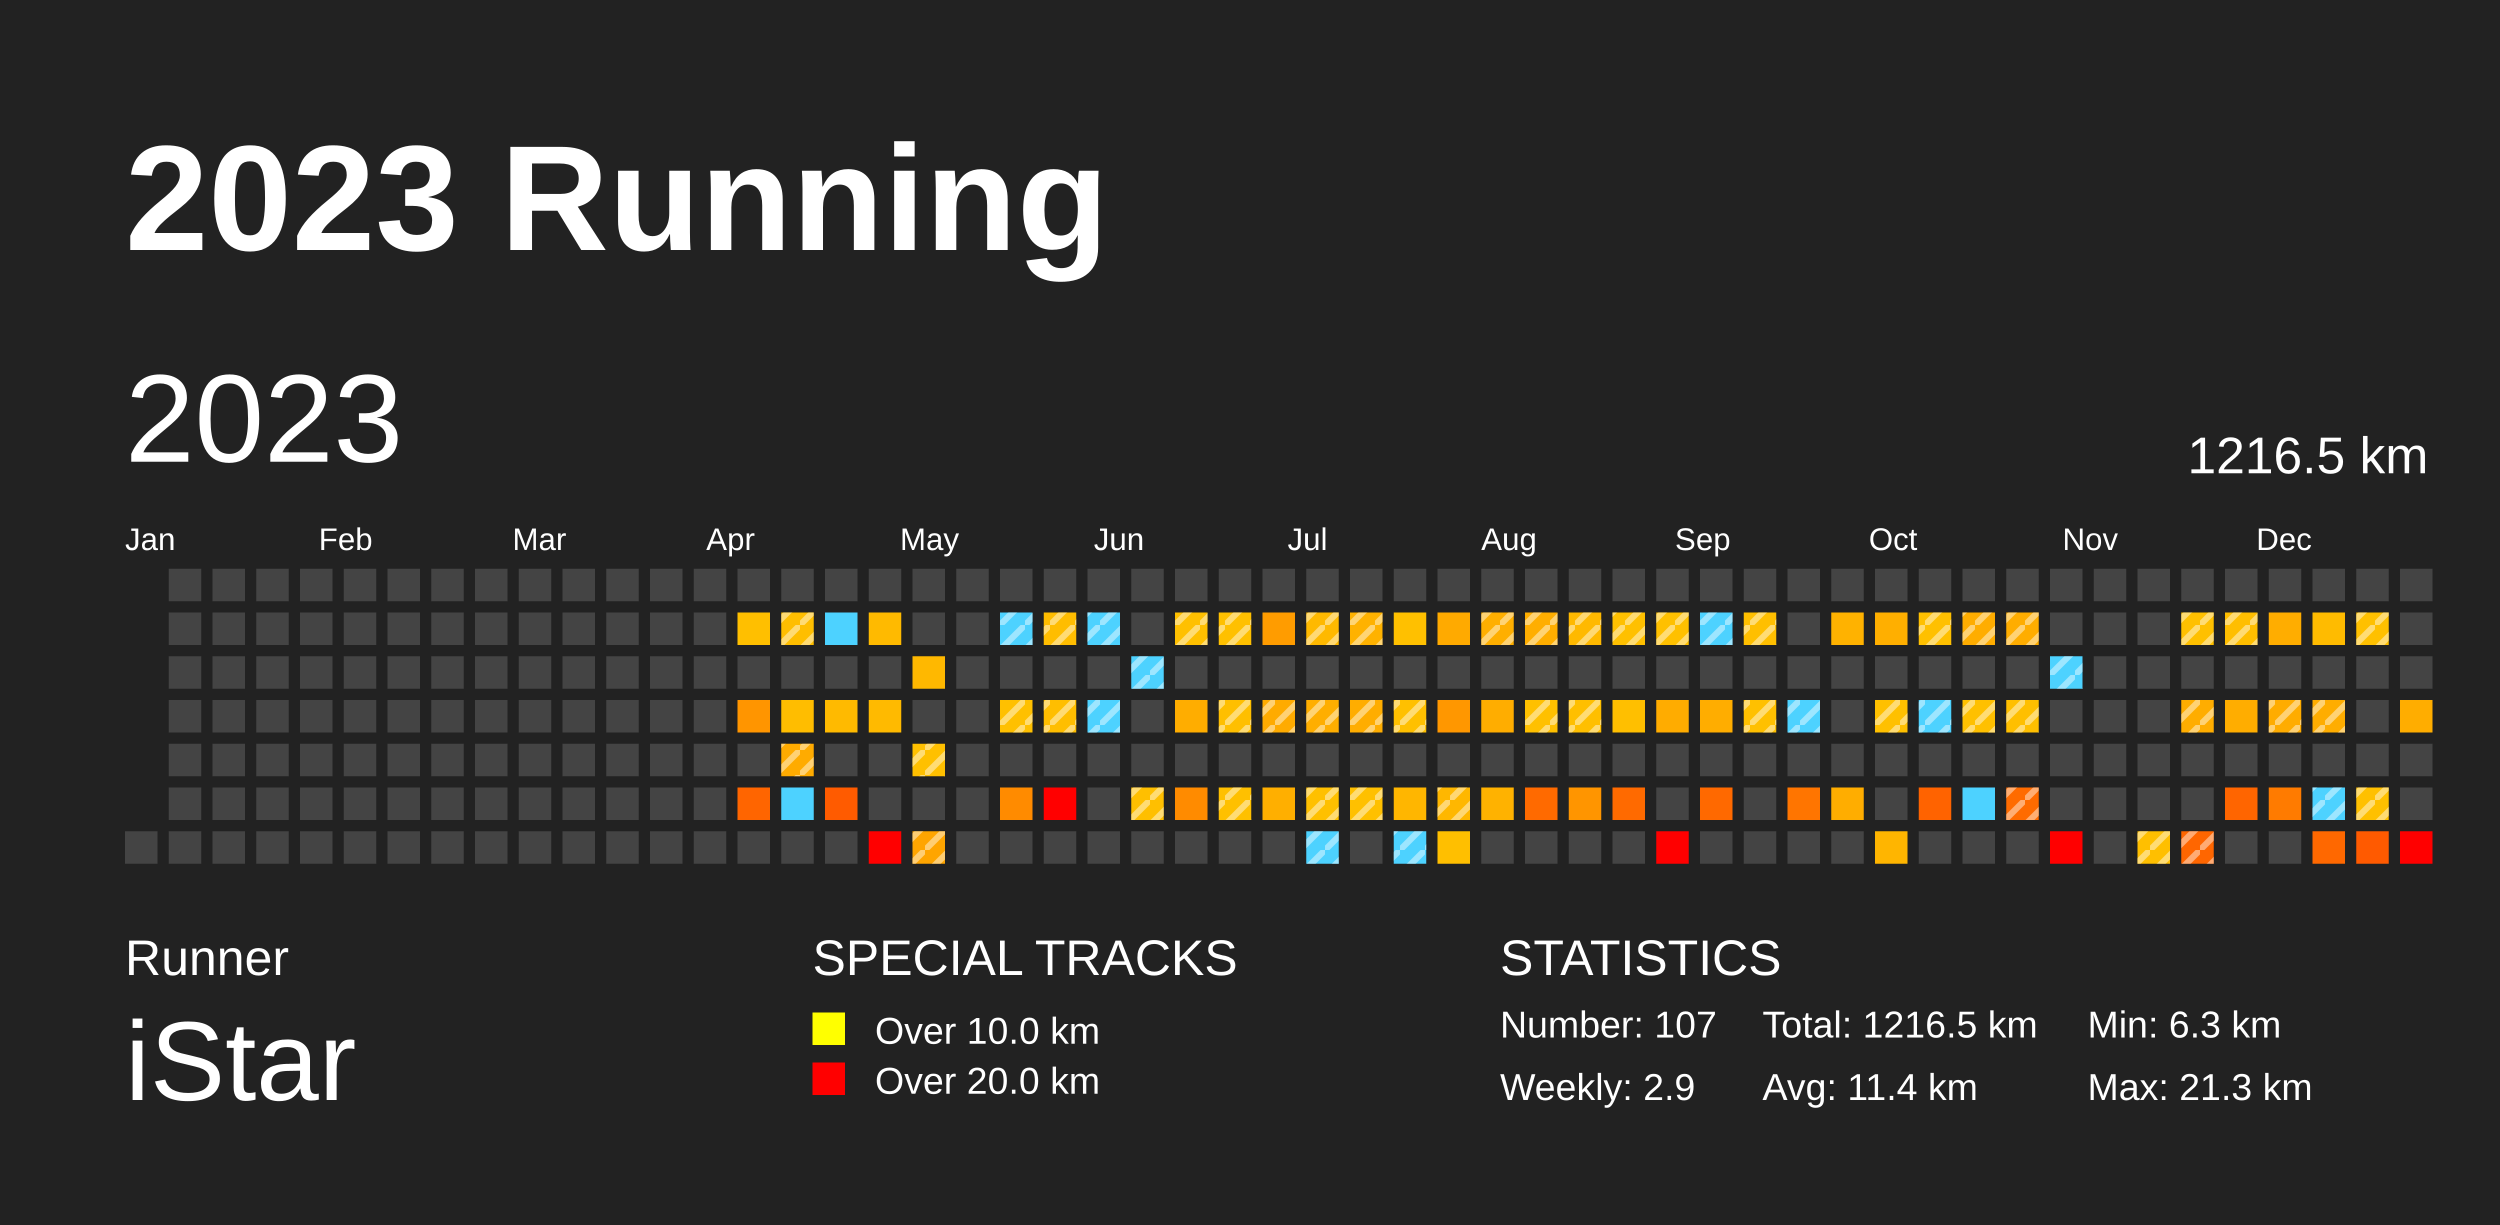
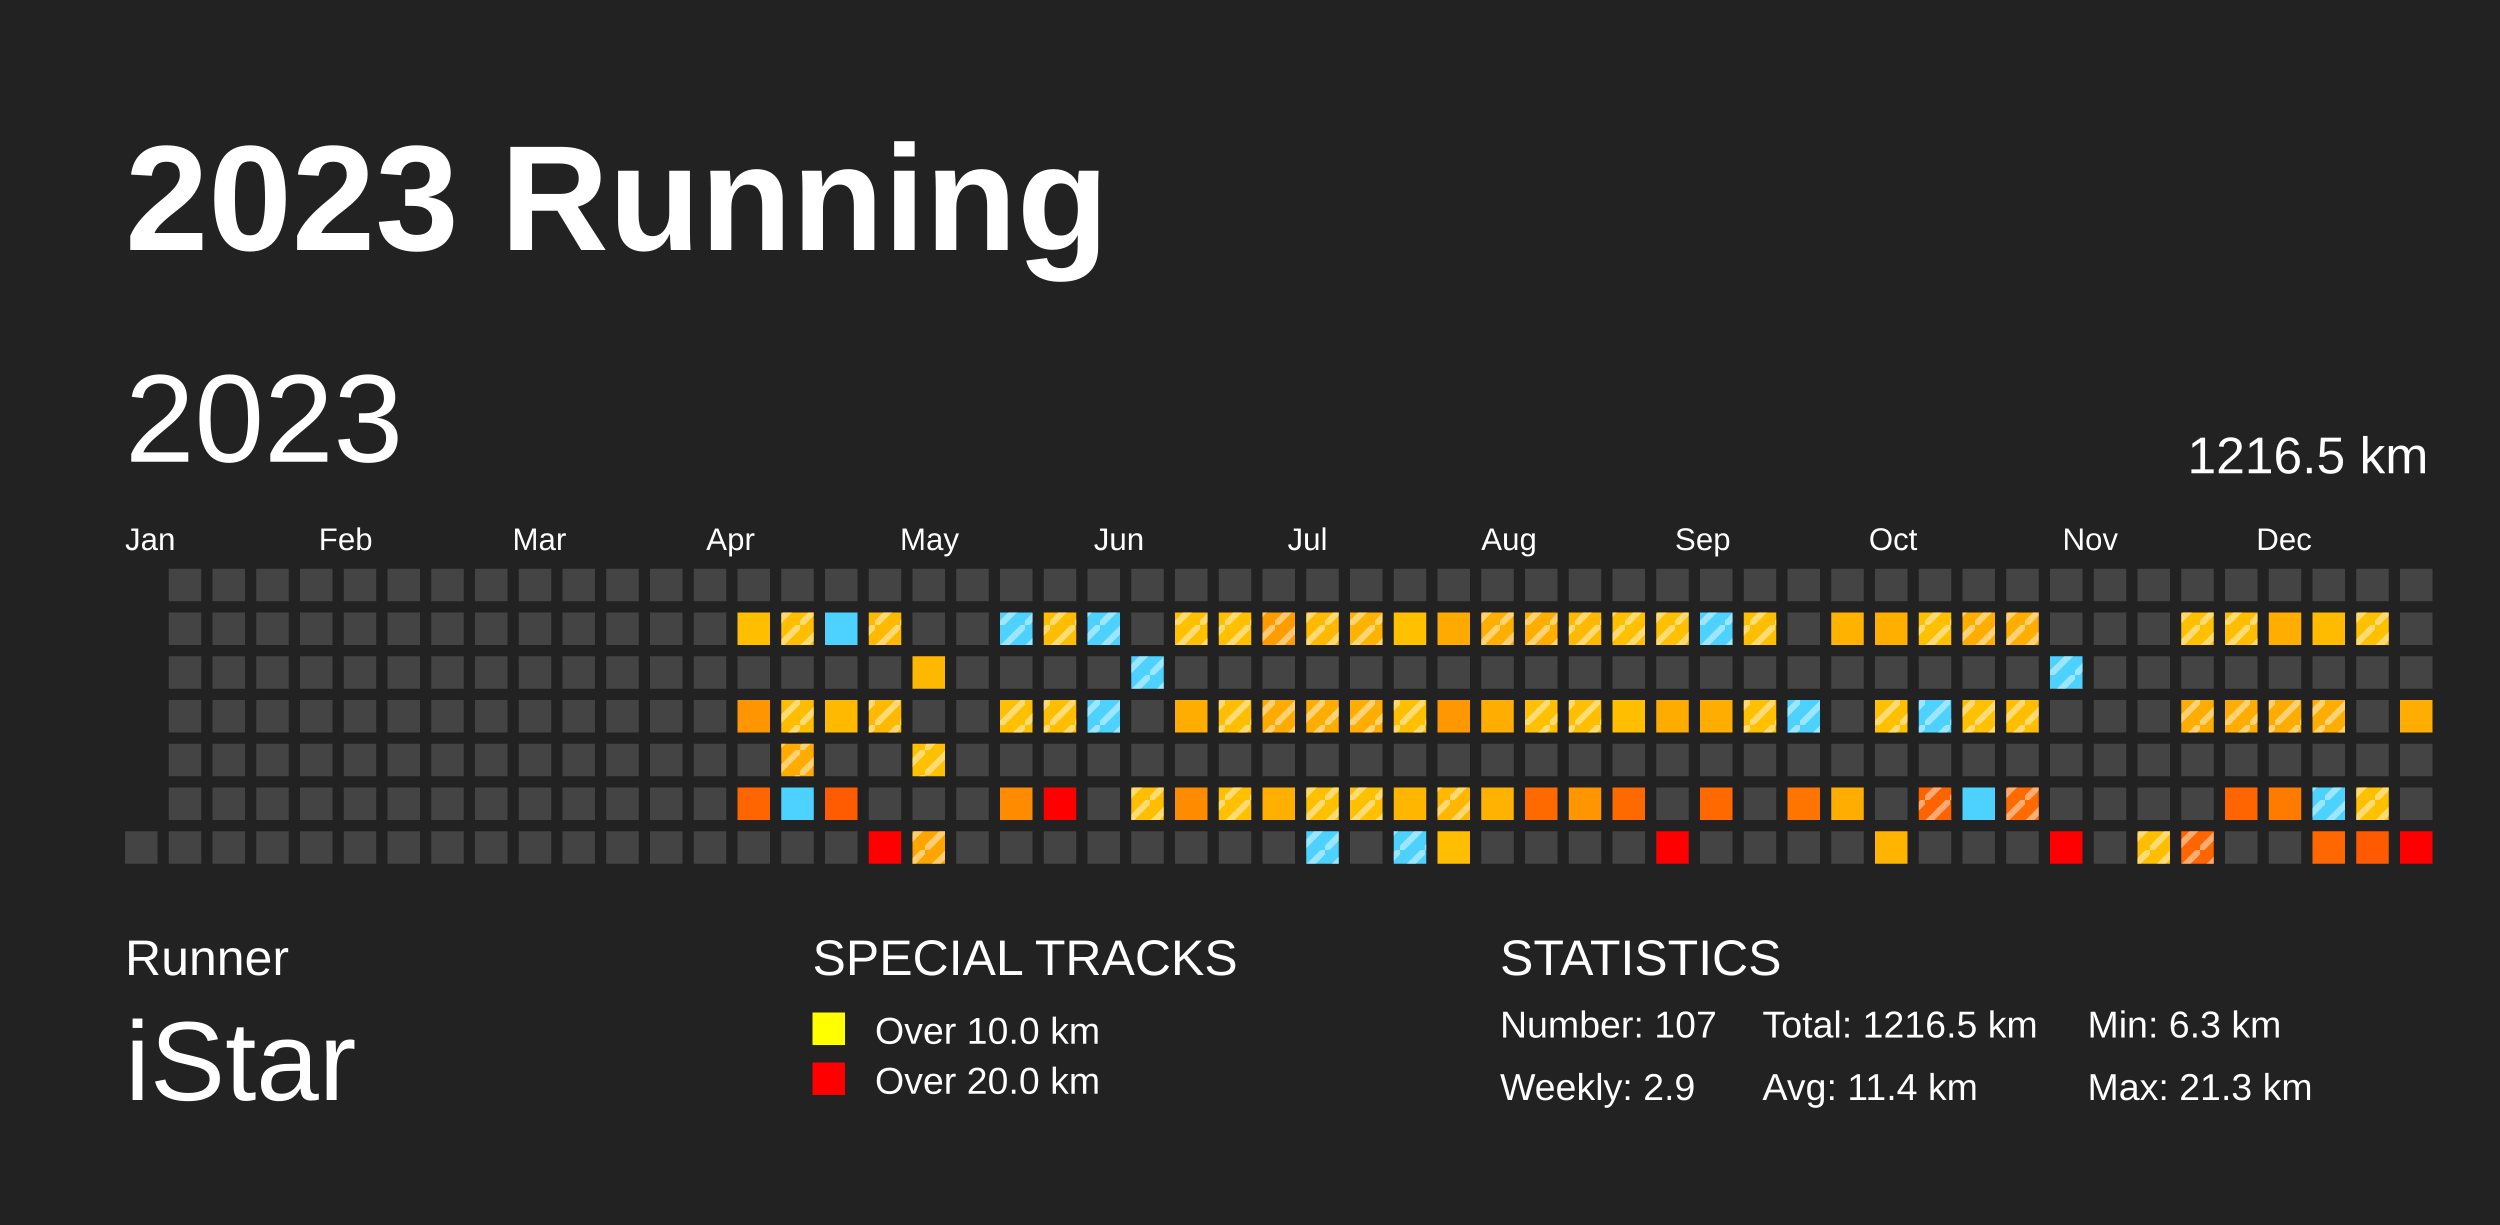
<svg xmlns="http://www.w3.org/2000/svg" baseProfile="full" height="98mm" version="1.1" viewBox="0,0,200,98" width="200mm">
  <defs>
    <pattern height="2" id="indoor-stripe" patternUnits="userSpaceOnUse" width="2">
      <line stroke="white" stroke-opacity="0.45" stroke-width="0.5" x1="0" x2="2" y1="2" y2="0" />
    </pattern>
  </defs>
  <rect fill="#222222" height="98" width="200" x="0" y="0" />
  <text fill="#FFFFFF" style="font-size:12px; font-family:Arial; font-weight:bold;" x="10" y="20">2023 Running</text>
  <text fill="#FFFFFF" style="font-size:4px; font-family:Arial" x="10" y="78">Runner</text>
  <text fill="#FFFFFF" style="font-size:9px; font-family:Arial" x="10" y="88">iStar</text>
  <text fill="#FFFFFF" style="font-size:4px; font-family:Arial" x="65" y="78">SPECIAL TRACKS</text>
  <rect fill="yellow" height="2.6" width="2.6" x="65" y="81" />
  <text fill="#FFFFFF" style="font-size:3px; font-family:Arial" x="70" y="83.5">Over 10.0 km</text>
  <rect fill="red" height="2.6" width="2.6" x="65" y="85" />
  <text fill="#FFFFFF" style="font-size:3px; font-family:Arial" x="70" y="87.5">Over 20.0 km</text>
  <text fill="#FFFFFF" style="font-size:4px; font-family:Arial" x="120" y="78">STATISTICS</text>
  <text fill="#FFFFFF" style="font-size:3px; font-family:Arial" x="120" y="83">Number: 107</text>
  <text fill="#FFFFFF" style="font-size:3px; font-family:Arial" x="120" y="88">Weekly: 2.9</text>
  <text fill="#FFFFFF" style="font-size:3px; font-family:Arial" x="141" y="83">Total: 1216.5 km</text>
  <text fill="#FFFFFF" style="font-size:3px; font-family:Arial" x="141" y="88">Avg: 11.4 km</text>
  <text fill="#FFFFFF" style="font-size:3px; font-family:Arial" x="167" y="83">Min: 6.3 km</text>
  <text fill="#FFFFFF" style="font-size:3px; font-family:Arial" x="167" y="88">Max: 21.3 km</text>
  <text dominant-baseline="hanging" fill="#FFFFFF" style="font-size:10.0px; font-family:Arial;" x="10" y="30">2023</text>
  <text dominant-baseline="hanging" fill="#FFFFFF" style="font-size:4.125px; font-family:Arial;" x="175" y="35">1216.5 km</text>
  <text fill="#FFFFFF" style="font-size:2.5px; font-family:Arial" x="10.0" y="44">Jan</text>
  <text fill="#FFFFFF" style="font-size:2.5px; font-family:Arial" x="25.5" y="44">Feb</text>
  <text fill="#FFFFFF" style="font-size:2.5px; font-family:Arial" x="41.0" y="44">Mar</text>
  <text fill="#FFFFFF" style="font-size:2.5px; font-family:Arial" x="56.5" y="44">Apr</text>
  <text fill="#FFFFFF" style="font-size:2.5px; font-family:Arial" x="72.0" y="44">May</text>
  <text fill="#FFFFFF" style="font-size:2.5px; font-family:Arial" x="87.5" y="44">Jun</text>
  <text fill="#FFFFFF" style="font-size:2.5px; font-family:Arial" x="103.0" y="44">Jul</text>
  <text fill="#FFFFFF" style="font-size:2.5px; font-family:Arial" x="118.5" y="44">Aug</text>
  <text fill="#FFFFFF" style="font-size:2.5px; font-family:Arial" x="134.0" y="44">Sep</text>
  <text fill="#FFFFFF" style="font-size:2.5px; font-family:Arial" x="149.5" y="44">Oct</text>
  <text fill="#FFFFFF" style="font-size:2.5px; font-family:Arial" x="165.0" y="44">Nov</text>
  <text fill="#FFFFFF" style="font-size:2.5px; font-family:Arial" x="180.5" y="44">Dec</text>
  <rect fill="#444444" height="2.6" width="2.6" x="10.0" y="66.5" />
  <rect fill="#444444" height="2.6" width="2.6" x="13.5" y="45.5" />
  <rect fill="#444444" height="2.6" width="2.6" x="13.5" y="49.0" />
  <rect fill="#444444" height="2.6" width="2.6" x="13.5" y="52.5" />
  <rect fill="#444444" height="2.6" width="2.6" x="13.5" y="56.0" />
  <rect fill="#444444" height="2.6" width="2.6" x="13.5" y="59.5" />
  <rect fill="#444444" height="2.6" width="2.6" x="13.5" y="63.0" />
  <rect fill="#444444" height="2.6" width="2.6" x="13.5" y="66.5" />
  <rect fill="#444444" height="2.6" width="2.6" x="17.0" y="45.5" />
  <rect fill="#444444" height="2.6" width="2.6" x="17.0" y="49.0" />
  <rect fill="#444444" height="2.6" width="2.6" x="17.0" y="52.5" />
  <rect fill="#444444" height="2.6" width="2.6" x="17.0" y="56.0" />
  <rect fill="#444444" height="2.6" width="2.6" x="17.0" y="59.5" />
  <rect fill="#444444" height="2.6" width="2.6" x="17.0" y="63.0" />
  <rect fill="#444444" height="2.6" width="2.6" x="17.0" y="66.5" />
  <rect fill="#444444" height="2.6" width="2.6" x="20.5" y="45.5" />
  <rect fill="#444444" height="2.6" width="2.6" x="20.5" y="49.0" />
  <rect fill="#444444" height="2.6" width="2.6" x="20.5" y="52.5" />
  <rect fill="#444444" height="2.6" width="2.6" x="20.5" y="56.0" />
  <rect fill="#444444" height="2.6" width="2.6" x="20.5" y="59.5" />
  <rect fill="#444444" height="2.6" width="2.6" x="20.5" y="63.0" />
  <rect fill="#444444" height="2.6" width="2.6" x="20.5" y="66.5" />
  <rect fill="#444444" height="2.6" width="2.6" x="24.0" y="45.5" />
  <rect fill="#444444" height="2.6" width="2.6" x="24.0" y="49.0" />
  <rect fill="#444444" height="2.6" width="2.6" x="24.0" y="52.5" />
  <rect fill="#444444" height="2.6" width="2.6" x="24.0" y="56.0" />
  <rect fill="#444444" height="2.6" width="2.6" x="24.0" y="59.5" />
  <rect fill="#444444" height="2.6" width="2.6" x="24.0" y="63.0" />
  <rect fill="#444444" height="2.6" width="2.6" x="24.0" y="66.5" />
  <rect fill="#444444" height="2.6" width="2.6" x="27.5" y="45.5" />
  <rect fill="#444444" height="2.6" width="2.6" x="27.5" y="49.0" />
  <rect fill="#444444" height="2.6" width="2.6" x="27.5" y="52.5" />
  <rect fill="#444444" height="2.6" width="2.6" x="27.5" y="56.0" />
  <rect fill="#444444" height="2.6" width="2.6" x="27.5" y="59.5" />
  <rect fill="#444444" height="2.6" width="2.6" x="27.5" y="63.0" />
  <rect fill="#444444" height="2.6" width="2.6" x="27.5" y="66.5" />
  <rect fill="#444444" height="2.6" width="2.6" x="31.0" y="45.5" />
  <rect fill="#444444" height="2.6" width="2.6" x="31.0" y="49.0" />
  <rect fill="#444444" height="2.6" width="2.6" x="31.0" y="52.5" />
  <rect fill="#444444" height="2.6" width="2.6" x="31.0" y="56.0" />
  <rect fill="#444444" height="2.6" width="2.6" x="31.0" y="59.5" />
  <rect fill="#444444" height="2.6" width="2.6" x="31.0" y="63.0" />
  <rect fill="#444444" height="2.6" width="2.6" x="31.0" y="66.5" />
  <rect fill="#444444" height="2.6" width="2.6" x="34.5" y="45.5" />
  <rect fill="#444444" height="2.6" width="2.6" x="34.5" y="49.0" />
  <rect fill="#444444" height="2.6" width="2.6" x="34.5" y="52.5" />
  <rect fill="#444444" height="2.6" width="2.6" x="34.5" y="56.0" />
  <rect fill="#444444" height="2.6" width="2.6" x="34.5" y="59.5" />
  <rect fill="#444444" height="2.6" width="2.6" x="34.5" y="63.0" />
  <rect fill="#444444" height="2.6" width="2.6" x="34.5" y="66.5" />
  <rect fill="#444444" height="2.6" width="2.6" x="38.0" y="45.5" />
  <rect fill="#444444" height="2.6" width="2.6" x="38.0" y="49.0" />
  <rect fill="#444444" height="2.6" width="2.6" x="38.0" y="52.5" />
  <rect fill="#444444" height="2.6" width="2.6" x="38.0" y="56.0" />
  <rect fill="#444444" height="2.6" width="2.6" x="38.0" y="59.5" />
  <rect fill="#444444" height="2.6" width="2.6" x="38.0" y="63.0" />
  <rect fill="#444444" height="2.6" width="2.6" x="38.0" y="66.5" />
  <rect fill="#444444" height="2.6" width="2.6" x="41.5" y="45.5" />
  <rect fill="#444444" height="2.6" width="2.6" x="41.5" y="49.0" />
  <rect fill="#444444" height="2.6" width="2.6" x="41.5" y="52.5" />
  <rect fill="#444444" height="2.6" width="2.6" x="41.5" y="56.0" />
  <rect fill="#444444" height="2.6" width="2.6" x="41.5" y="59.5" />
  <rect fill="#444444" height="2.6" width="2.6" x="41.5" y="63.0" />
  <rect fill="#444444" height="2.6" width="2.6" x="41.5" y="66.5" />
  <rect fill="#444444" height="2.6" width="2.6" x="45.0" y="45.5" />
  <rect fill="#444444" height="2.6" width="2.6" x="45.0" y="49.0" />
  <rect fill="#444444" height="2.6" width="2.6" x="45.0" y="52.5" />
  <rect fill="#444444" height="2.6" width="2.6" x="45.0" y="56.0" />
  <rect fill="#444444" height="2.6" width="2.6" x="45.0" y="59.5" />
  <rect fill="#444444" height="2.6" width="2.6" x="45.0" y="63.0" />
  <rect fill="#444444" height="2.6" width="2.6" x="45.0" y="66.5" />
  <rect fill="#444444" height="2.6" width="2.6" x="48.5" y="45.5" />
  <rect fill="#444444" height="2.6" width="2.6" x="48.5" y="49.0" />
  <rect fill="#444444" height="2.6" width="2.6" x="48.5" y="52.5" />
  <rect fill="#444444" height="2.6" width="2.6" x="48.5" y="56.0" />
  <rect fill="#444444" height="2.6" width="2.6" x="48.5" y="59.5" />
  <rect fill="#444444" height="2.6" width="2.6" x="48.5" y="63.0" />
  <rect fill="#444444" height="2.6" width="2.6" x="48.5" y="66.5" />
  <rect fill="#444444" height="2.6" width="2.6" x="52.0" y="45.5" />
  <rect fill="#444444" height="2.6" width="2.6" x="52.0" y="49.0" />
  <rect fill="#444444" height="2.6" width="2.6" x="52.0" y="52.5" />
  <rect fill="#444444" height="2.6" width="2.6" x="52.0" y="56.0" />
  <rect fill="#444444" height="2.6" width="2.6" x="52.0" y="59.5" />
  <rect fill="#444444" height="2.6" width="2.6" x="52.0" y="63.0" />
  <rect fill="#444444" height="2.6" width="2.6" x="52.0" y="66.5" />
  <rect fill="#444444" height="2.6" width="2.6" x="55.5" y="45.5" />
  <rect fill="#444444" height="2.6" width="2.6" x="55.5" y="49.0" />
  <rect fill="#444444" height="2.6" width="2.6" x="55.5" y="52.5" />
  <rect fill="#444444" height="2.6" width="2.6" x="55.5" y="56.0" />
  <rect fill="#444444" height="2.6" width="2.6" x="55.5" y="59.5" />
  <rect fill="#444444" height="2.6" width="2.6" x="55.5" y="63.0" />
  <rect fill="#444444" height="2.6" width="2.6" x="55.5" y="66.5" />
  <rect fill="#444444" height="2.6" width="2.6" x="59.0" y="45.5" />
  <rect fill="#ffbf00" height="2.6" width="2.6" x="59.0" y="49.0" />
  <rect fill="#444444" height="2.6" width="2.6" x="59.0" y="52.5" />
  <rect fill="#ff9500" height="2.6" width="2.6" x="59.0" y="56.0" />
  <rect fill="#444444" height="2.6" width="2.6" x="59.0" y="59.5" />
  <rect fill="#ff6500" height="2.6" width="2.6" x="59.0" y="63.0" />
  <rect fill="#444444" height="2.6" width="2.6" x="59.0" y="66.5" />
  <rect fill="#444444" height="2.6" width="2.6" x="62.5" y="45.5" />
  <rect fill="#ffbe00" height="2.6" width="2.6" x="62.5" y="49.0" />
  <rect fill="url(#indoor-stripe)" height="2.6" style="pointer-events: none;" width="2.6" x="62.5" y="49.0" />
  <rect fill="#444444" height="2.6" width="2.6" x="62.5" y="52.5" />
  <rect fill="#ffbd00" height="2.6" width="2.6" x="62.5" y="56.0" />
+   <rect fill="url(#indoor-stripe)" height="2.6" style="pointer-events: none;" width="2.6" x="62.5" y="56.0" />
  <rect fill="#ffab00" height="2.6" width="2.6" x="62.5" y="59.5" />
  <rect fill="url(#indoor-stripe)" height="2.6" style="pointer-events: none;" width="2.6" x="62.5" y="59.5" />
  <rect fill="#4dd2ff" height="2.6" width="2.6" x="62.5" y="63.0" />
  <rect fill="#444444" height="2.6" width="2.6" x="62.5" y="66.5" />
  <rect fill="#444444" height="2.6" width="2.6" x="66.0" y="45.5" />
  <rect fill="#4dd2ff" height="2.6" width="2.6" x="66.0" y="49.0" />
  <rect fill="#444444" height="2.6" width="2.6" x="66.0" y="52.5" />
  <rect fill="#ffba00" height="2.6" width="2.6" x="66.0" y="56.0" />
  <rect fill="#444444" height="2.6" width="2.6" x="66.0" y="59.5" />
  <rect fill="#ff5b00" height="2.6" width="2.6" x="66.0" y="63.0" />
  <rect fill="#444444" height="2.6" width="2.6" x="66.0" y="66.5" />
  <rect fill="#444444" height="2.6" width="2.6" x="69.5" y="45.5" />
  <rect fill="#ffba00" height="2.6" width="2.6" x="69.5" y="49.0" />
+   <rect fill="url(#indoor-stripe)" height="2.6" style="pointer-events: none;" width="2.6" x="69.5" y="49.0" />
  <rect fill="#444444" height="2.6" width="2.6" x="69.5" y="52.5" />
  <rect fill="#ffba00" height="2.6" width="2.6" x="69.5" y="56.0" />
+   <rect fill="url(#indoor-stripe)" height="2.6" style="pointer-events: none;" width="2.6" x="69.5" y="56.0" />
  <rect fill="#444444" height="2.6" width="2.6" x="69.5" y="59.5" />
  <rect fill="#444444" height="2.6" width="2.6" x="69.5" y="63.0" />
  <rect fill="red" height="2.6" width="2.6" x="69.5" y="66.5" />
  <rect fill="#444444" height="2.6" width="2.6" x="73.0" y="45.5" />
  <rect fill="#444444" height="2.6" width="2.6" x="73.0" y="49.0" />
  <rect fill="#ffb800" height="2.6" width="2.6" x="73.0" y="52.5" />
  <rect fill="#444444" height="2.6" width="2.6" x="73.0" y="56.0" />
  <rect fill="#ffc000" height="2.6" width="2.6" x="73.0" y="59.5" />
  <rect fill="url(#indoor-stripe)" height="2.6" style="pointer-events: none;" width="2.6" x="73.0" y="59.5" />
  <rect fill="#444444" height="2.6" width="2.6" x="73.0" y="63.0" />
  <rect fill="#ffa500" height="2.6" width="2.6" x="73.0" y="66.5" />
  <rect fill="url(#indoor-stripe)" height="2.6" style="pointer-events: none;" width="2.6" x="73.0" y="66.5" />
  <rect fill="#444444" height="2.6" width="2.6" x="76.5" y="45.5" />
  <rect fill="#444444" height="2.6" width="2.6" x="76.5" y="49.0" />
  <rect fill="#444444" height="2.6" width="2.6" x="76.5" y="52.5" />
  <rect fill="#444444" height="2.6" width="2.6" x="76.5" y="56.0" />
  <rect fill="#444444" height="2.6" width="2.6" x="76.5" y="59.5" />
  <rect fill="#444444" height="2.6" width="2.6" x="76.5" y="63.0" />
  <rect fill="#444444" height="2.6" width="2.6" x="76.5" y="66.5" />
  <rect fill="#444444" height="2.6" width="2.6" x="80.0" y="45.5" />
  <rect fill="#4dd2ff" height="2.6" width="2.6" x="80.0" y="49.0" />
  <rect fill="url(#indoor-stripe)" height="2.6" style="pointer-events: none;" width="2.6" x="80.0" y="49.0" />
  <rect fill="#444444" height="2.6" width="2.6" x="80.0" y="52.5" />
  <rect fill="#ffc000" height="2.6" width="2.6" x="80.0" y="56.0" />
  <rect fill="url(#indoor-stripe)" height="2.6" style="pointer-events: none;" width="2.6" x="80.0" y="56.0" />
  <rect fill="#444444" height="2.6" width="2.6" x="80.0" y="59.5" />
  <rect fill="#ff8b00" height="2.6" width="2.6" x="80.0" y="63.0" />
  <rect fill="#444444" height="2.6" width="2.6" x="80.0" y="66.5" />
  <rect fill="#444444" height="2.6" width="2.6" x="83.5" y="45.5" />
  <rect fill="#ffbd00" height="2.6" width="2.6" x="83.5" y="49.0" />
  <rect fill="url(#indoor-stripe)" height="2.6" style="pointer-events: none;" width="2.6" x="83.5" y="49.0" />
  <rect fill="#444444" height="2.6" width="2.6" x="83.5" y="52.5" />
  <rect fill="#ffbe00" height="2.6" width="2.6" x="83.5" y="56.0" />
  <rect fill="url(#indoor-stripe)" height="2.6" style="pointer-events: none;" width="2.6" x="83.5" y="56.0" />
  <rect fill="#444444" height="2.6" width="2.6" x="83.5" y="59.5" />
  <rect fill="red" height="2.6" width="2.6" x="83.5" y="63.0" />
  <rect fill="#444444" height="2.6" width="2.6" x="83.5" y="66.5" />
  <rect fill="#444444" height="2.6" width="2.6" x="87.0" y="45.5" />
  <rect fill="#4dd2ff" height="2.6" width="2.6" x="87.0" y="49.0" />
  <rect fill="url(#indoor-stripe)" height="2.6" style="pointer-events: none;" width="2.6" x="87.0" y="49.0" />
  <rect fill="#444444" height="2.6" width="2.6" x="87.0" y="52.5" />
  <rect fill="#4dd2ff" height="2.6" width="2.6" x="87.0" y="56.0" />
  <rect fill="url(#indoor-stripe)" height="2.6" style="pointer-events: none;" width="2.6" x="87.0" y="56.0" />
  <rect fill="#444444" height="2.6" width="2.6" x="87.0" y="59.5" />
  <rect fill="#444444" height="2.6" width="2.6" x="87.0" y="63.0" />
  <rect fill="#444444" height="2.6" width="2.6" x="87.0" y="66.5" />
  <rect fill="#444444" height="2.6" width="2.6" x="90.5" y="45.5" />
  <rect fill="#444444" height="2.6" width="2.6" x="90.5" y="49.0" />
  <rect fill="#4dd2ff" height="2.6" width="2.6" x="90.5" y="52.5" />
  <rect fill="url(#indoor-stripe)" height="2.6" style="pointer-events: none;" width="2.6" x="90.5" y="52.5" />
  <rect fill="#444444" height="2.6" width="2.6" x="90.5" y="56.0" />
  <rect fill="#444444" height="2.6" width="2.6" x="90.5" y="59.5" />
  <rect fill="#ffbf00" height="2.6" width="2.6" x="90.5" y="63.0" />
  <rect fill="url(#indoor-stripe)" height="2.6" style="pointer-events: none;" width="2.6" x="90.5" y="63.0" />
  <rect fill="#444444" height="2.6" width="2.6" x="90.5" y="66.5" />
  <rect fill="#444444" height="2.6" width="2.6" x="94.0" y="45.5" />
  <rect fill="#ffc000" height="2.6" width="2.6" x="94.0" y="49.0" />
  <rect fill="url(#indoor-stripe)" height="2.6" style="pointer-events: none;" width="2.6" x="94.0" y="49.0" />
  <rect fill="#444444" height="2.6" width="2.6" x="94.0" y="52.5" />
  <rect fill="#ffad00" height="2.6" width="2.6" x="94.0" y="56.0" />
  <rect fill="#444444" height="2.6" width="2.6" x="94.0" y="59.5" />
  <rect fill="#ff8b00" height="2.6" width="2.6" x="94.0" y="63.0" />
  <rect fill="#444444" height="2.6" width="2.6" x="94.0" y="66.5" />
  <rect fill="#444444" height="2.6" width="2.6" x="97.5" y="45.5" />
  <rect fill="#ffc000" height="2.6" width="2.6" x="97.5" y="49.0" />
  <rect fill="url(#indoor-stripe)" height="2.6" style="pointer-events: none;" width="2.6" x="97.5" y="49.0" />
  <rect fill="#444444" height="2.6" width="2.6" x="97.5" y="52.5" />
  <rect fill="#ffbf00" height="2.6" width="2.6" x="97.5" y="56.0" />
  <rect fill="url(#indoor-stripe)" height="2.6" style="pointer-events: none;" width="2.6" x="97.5" y="56.0" />
  <rect fill="#444444" height="2.6" width="2.6" x="97.5" y="59.5" />
  <rect fill="#ffc000" height="2.6" width="2.6" x="97.5" y="63.0" />
  <rect fill="url(#indoor-stripe)" height="2.6" style="pointer-events: none;" width="2.6" x="97.5" y="63.0" />
  <rect fill="#444444" height="2.6" width="2.6" x="97.5" y="66.5" />
  <rect fill="#444444" height="2.6" width="2.6" x="101.0" y="45.5" />
  <rect fill="#ff9c00" height="2.6" width="2.6" x="101.0" y="49.0" />
+   <rect fill="url(#indoor-stripe)" height="2.6" style="pointer-events: none;" width="2.6" x="101.0" y="49.0" />
  <rect fill="#444444" height="2.6" width="2.6" x="101.0" y="52.5" />
  <rect fill="#ffab00" height="2.6" width="2.6" x="101.0" y="56.0" />
  <rect fill="url(#indoor-stripe)" height="2.6" style="pointer-events: none;" width="2.6" x="101.0" y="56.0" />
  <rect fill="#444444" height="2.6" width="2.6" x="101.0" y="59.5" />
  <rect fill="#ffaf00" height="2.6" width="2.6" x="101.0" y="63.0" />
  <rect fill="#444444" height="2.6" width="2.6" x="101.0" y="66.5" />
  <rect fill="#444444" height="2.6" width="2.6" x="104.5" y="45.5" />
  <rect fill="#ffb900" height="2.6" width="2.6" x="104.5" y="49.0" />
  <rect fill="url(#indoor-stripe)" height="2.6" style="pointer-events: none;" width="2.6" x="104.5" y="49.0" />
  <rect fill="#444444" height="2.6" width="2.6" x="104.5" y="52.5" />
  <rect fill="#ffae00" height="2.6" width="2.6" x="104.5" y="56.0" />
  <rect fill="url(#indoor-stripe)" height="2.6" style="pointer-events: none;" width="2.6" x="104.5" y="56.0" />
  <rect fill="#444444" height="2.6" width="2.6" x="104.5" y="59.5" />
  <rect fill="#ffc000" height="2.6" width="2.6" x="104.5" y="63.0" />
  <rect fill="url(#indoor-stripe)" height="2.6" style="pointer-events: none;" width="2.6" x="104.5" y="63.0" />
  <rect fill="#4dd2ff" height="2.6" width="2.6" x="104.5" y="66.5" />
  <rect fill="url(#indoor-stripe)" height="2.6" style="pointer-events: none;" width="2.6" x="104.5" y="66.5" />
  <rect fill="#444444" height="2.6" width="2.6" x="108.0" y="45.5" />
  <rect fill="#ffb200" height="2.6" width="2.6" x="108.0" y="49.0" />
  <rect fill="url(#indoor-stripe)" height="2.6" style="pointer-events: none;" width="2.6" x="108.0" y="49.0" />
  <rect fill="#444444" height="2.6" width="2.6" x="108.0" y="52.5" />
  <rect fill="#ffad00" height="2.6" width="2.6" x="108.0" y="56.0" />
  <rect fill="url(#indoor-stripe)" height="2.6" style="pointer-events: none;" width="2.6" x="108.0" y="56.0" />
  <rect fill="#444444" height="2.6" width="2.6" x="108.0" y="59.5" />
  <rect fill="#ffc000" height="2.6" width="2.6" x="108.0" y="63.0" />
  <rect fill="url(#indoor-stripe)" height="2.6" style="pointer-events: none;" width="2.6" x="108.0" y="63.0" />
  <rect fill="#444444" height="2.6" width="2.6" x="108.0" y="66.5" />
  <rect fill="#444444" height="2.6" width="2.6" x="111.5" y="45.5" />
  <rect fill="#ffc000" height="2.6" width="2.6" x="111.5" y="49.0" />
  <rect fill="#444444" height="2.6" width="2.6" x="111.5" y="52.5" />
  <rect fill="#ffc000" height="2.6" width="2.6" x="111.5" y="56.0" />
  <rect fill="url(#indoor-stripe)" height="2.6" style="pointer-events: none;" width="2.6" x="111.5" y="56.0" />
  <rect fill="#444444" height="2.6" width="2.6" x="111.5" y="59.5" />
  <rect fill="#ffb600" height="2.6" width="2.6" x="111.5" y="63.0" />
  <rect fill="#4dd2ff" height="2.6" width="2.6" x="111.5" y="66.5" />
  <rect fill="url(#indoor-stripe)" height="2.6" style="pointer-events: none;" width="2.6" x="111.5" y="66.5" />
  <rect fill="#444444" height="2.6" width="2.6" x="115.0" y="45.5" />
  <rect fill="#ffaa00" height="2.6" width="2.6" x="115.0" y="49.0" />
  <rect fill="#444444" height="2.6" width="2.6" x="115.0" y="52.5" />
  <rect fill="#ff9700" height="2.6" width="2.6" x="115.0" y="56.0" />
  <rect fill="#444444" height="2.6" width="2.6" x="115.0" y="59.5" />
  <rect fill="#ffb700" height="2.6" width="2.6" x="115.0" y="63.0" />
  <rect fill="url(#indoor-stripe)" height="2.6" style="pointer-events: none;" width="2.6" x="115.0" y="63.0" />
  <rect fill="#ffbf00" height="2.6" width="2.6" x="115.0" y="66.5" />
  <rect fill="#444444" height="2.6" width="2.6" x="118.5" y="45.5" />
  <rect fill="#ffaf00" height="2.6" width="2.6" x="118.5" y="49.0" />
  <rect fill="url(#indoor-stripe)" height="2.6" style="pointer-events: none;" width="2.6" x="118.5" y="49.0" />
  <rect fill="#444444" height="2.6" width="2.6" x="118.5" y="52.5" />
  <rect fill="#ffad00" height="2.6" width="2.6" x="118.5" y="56.0" />
  <rect fill="#444444" height="2.6" width="2.6" x="118.5" y="59.5" />
  <rect fill="#ffb200" height="2.6" width="2.6" x="118.5" y="63.0" />
  <rect fill="#444444" height="2.6" width="2.6" x="118.5" y="66.5" />
  <rect fill="#444444" height="2.6" width="2.6" x="122.0" y="45.5" />
  <rect fill="#ffae00" height="2.6" width="2.6" x="122.0" y="49.0" />
  <rect fill="url(#indoor-stripe)" height="2.6" style="pointer-events: none;" width="2.6" x="122.0" y="49.0" />
  <rect fill="#444444" height="2.6" width="2.6" x="122.0" y="52.5" />
  <rect fill="#ffc000" height="2.6" width="2.6" x="122.0" y="56.0" />
  <rect fill="url(#indoor-stripe)" height="2.6" style="pointer-events: none;" width="2.6" x="122.0" y="56.0" />
  <rect fill="#444444" height="2.6" width="2.6" x="122.0" y="59.5" />
  <rect fill="#ff6a00" height="2.6" width="2.6" x="122.0" y="63.0" />
  <rect fill="#444444" height="2.6" width="2.6" x="122.0" y="66.5" />
  <rect fill="#444444" height="2.6" width="2.6" x="125.5" y="45.5" />
  <rect fill="#ffb900" height="2.6" width="2.6" x="125.5" y="49.0" />
  <rect fill="url(#indoor-stripe)" height="2.6" style="pointer-events: none;" width="2.6" x="125.5" y="49.0" />
  <rect fill="#444444" height="2.6" width="2.6" x="125.5" y="52.5" />
  <rect fill="#ffbf00" height="2.6" width="2.6" x="125.5" y="56.0" />
  <rect fill="url(#indoor-stripe)" height="2.6" style="pointer-events: none;" width="2.6" x="125.5" y="56.0" />
  <rect fill="#444444" height="2.6" width="2.6" x="125.5" y="59.5" />
  <rect fill="#ff9500" height="2.6" width="2.6" x="125.5" y="63.0" />
  <rect fill="#444444" height="2.6" width="2.6" x="125.5" y="66.5" />
  <rect fill="#444444" height="2.6" width="2.6" x="129.0" y="45.5" />
  <rect fill="#ffc000" height="2.6" width="2.6" x="129.0" y="49.0" />
  <rect fill="url(#indoor-stripe)" height="2.6" style="pointer-events: none;" width="2.6" x="129.0" y="49.0" />
  <rect fill="#444444" height="2.6" width="2.6" x="129.0" y="52.5" />
  <rect fill="#ffbf00" height="2.6" width="2.6" x="129.0" y="56.0" />
  <rect fill="#444444" height="2.6" width="2.6" x="129.0" y="59.5" />
  <rect fill="#ff6a00" height="2.6" width="2.6" x="129.0" y="63.0" />
  <rect fill="#444444" height="2.6" width="2.6" x="129.0" y="66.5" />
  <rect fill="#444444" height="2.6" width="2.6" x="132.5" y="45.5" />
  <rect fill="#ffc000" height="2.6" width="2.6" x="132.5" y="49.0" />
  <rect fill="url(#indoor-stripe)" height="2.6" style="pointer-events: none;" width="2.6" x="132.5" y="49.0" />
  <rect fill="#444444" height="2.6" width="2.6" x="132.5" y="52.5" />
  <rect fill="#ffac00" height="2.6" width="2.6" x="132.5" y="56.0" />
  <rect fill="#444444" height="2.6" width="2.6" x="132.5" y="59.5" />
  <rect fill="#444444" height="2.6" width="2.6" x="132.5" y="63.0" />
  <rect fill="red" height="2.6" width="2.6" x="132.5" y="66.5" />
  <rect fill="#444444" height="2.6" width="2.6" x="136.0" y="45.5" />
  <rect fill="#4dd2ff" height="2.6" width="2.6" x="136.0" y="49.0" />
  <rect fill="url(#indoor-stripe)" height="2.6" style="pointer-events: none;" width="2.6" x="136.0" y="49.0" />
  <rect fill="#444444" height="2.6" width="2.6" x="136.0" y="52.5" />
  <rect fill="#ffad00" height="2.6" width="2.6" x="136.0" y="56.0" />
  <rect fill="#444444" height="2.6" width="2.6" x="136.0" y="59.5" />
  <rect fill="#ff6900" height="2.6" width="2.6" x="136.0" y="63.0" />
  <rect fill="#444444" height="2.6" width="2.6" x="136.0" y="66.5" />
  <rect fill="#444444" height="2.6" width="2.6" x="139.5" y="45.5" />
  <rect fill="#ffbf00" height="2.6" width="2.6" x="139.5" y="49.0" />
  <rect fill="url(#indoor-stripe)" height="2.6" style="pointer-events: none;" width="2.6" x="139.5" y="49.0" />
  <rect fill="#444444" height="2.6" width="2.6" x="139.5" y="52.5" />
  <rect fill="#ffc000" height="2.6" width="2.6" x="139.5" y="56.0" />
  <rect fill="url(#indoor-stripe)" height="2.6" style="pointer-events: none;" width="2.6" x="139.5" y="56.0" />
  <rect fill="#444444" height="2.6" width="2.6" x="139.5" y="59.5" />
  <rect fill="#444444" height="2.6" width="2.6" x="139.5" y="63.0" />
  <rect fill="#444444" height="2.6" width="2.6" x="139.5" y="66.5" />
  <rect fill="#444444" height="2.6" width="2.6" x="143.0" y="45.5" />
  <rect fill="#444444" height="2.6" width="2.6" x="143.0" y="49.0" />
  <rect fill="#444444" height="2.6" width="2.6" x="143.0" y="52.5" />
  <rect fill="#4dd2ff" height="2.6" width="2.6" x="143.0" y="56.0" />
  <rect fill="url(#indoor-stripe)" height="2.6" style="pointer-events: none;" width="2.6" x="143.0" y="56.0" />
  <rect fill="#444444" height="2.6" width="2.6" x="143.0" y="59.5" />
  <rect fill="#ff7500" height="2.6" width="2.6" x="143.0" y="63.0" />
  <rect fill="#444444" height="2.6" width="2.6" x="143.0" y="66.5" />
  <rect fill="#444444" height="2.6" width="2.6" x="146.5" y="45.5" />
  <rect fill="#ffb200" height="2.6" width="2.6" x="146.5" y="49.0" />
  <rect fill="#444444" height="2.6" width="2.6" x="146.5" y="52.5" />
  <rect fill="#444444" height="2.6" width="2.6" x="146.5" y="56.0" />
  <rect fill="#444444" height="2.6" width="2.6" x="146.5" y="59.5" />
  <rect fill="#ffad00" height="2.6" width="2.6" x="146.5" y="63.0" />
  <rect fill="#444444" height="2.6" width="2.6" x="146.5" y="66.5" />
  <rect fill="#444444" height="2.6" width="2.6" x="150.0" y="45.5" />
  <rect fill="#ffaf00" height="2.6" width="2.6" x="150.0" y="49.0" />
  <rect fill="#444444" height="2.6" width="2.6" x="150.0" y="52.5" />
  <rect fill="#ffc000" height="2.6" width="2.6" x="150.0" y="56.0" />
  <rect fill="url(#indoor-stripe)" height="2.6" style="pointer-events: none;" width="2.6" x="150.0" y="56.0" />
  <rect fill="#444444" height="2.6" width="2.6" x="150.0" y="59.5" />
  <rect fill="#444444" height="2.6" width="2.6" x="150.0" y="63.0" />
  <rect fill="#ffb500" height="2.6" width="2.6" x="150.0" y="66.5" />
  <rect fill="#444444" height="2.6" width="2.6" x="153.5" y="45.5" />
  <rect fill="#ffc000" height="2.6" width="2.6" x="153.5" y="49.0" />
  <rect fill="url(#indoor-stripe)" height="2.6" style="pointer-events: none;" width="2.6" x="153.5" y="49.0" />
  <rect fill="#444444" height="2.6" width="2.6" x="153.5" y="52.5" />
  <rect fill="#4dd2ff" height="2.6" width="2.6" x="153.5" y="56.0" />
  <rect fill="url(#indoor-stripe)" height="2.6" style="pointer-events: none;" width="2.6" x="153.5" y="56.0" />
  <rect fill="#444444" height="2.6" width="2.6" x="153.5" y="59.5" />
  <rect fill="#ff6300" height="2.6" width="2.6" x="153.5" y="63.0" />
+   <rect fill="url(#indoor-stripe)" height="2.6" style="pointer-events: none;" width="2.6" x="153.5" y="63.0" />
  <rect fill="#444444" height="2.6" width="2.6" x="153.5" y="66.5" />
  <rect fill="#444444" height="2.6" width="2.6" x="157.0" y="45.5" />
  <rect fill="#ffad00" height="2.6" width="2.6" x="157.0" y="49.0" />
  <rect fill="url(#indoor-stripe)" height="2.6" style="pointer-events: none;" width="2.6" x="157.0" y="49.0" />
  <rect fill="#444444" height="2.6" width="2.6" x="157.0" y="52.5" />
  <rect fill="#ffc000" height="2.6" width="2.6" x="157.0" y="56.0" />
  <rect fill="url(#indoor-stripe)" height="2.6" style="pointer-events: none;" width="2.6" x="157.0" y="56.0" />
  <rect fill="#444444" height="2.6" width="2.6" x="157.0" y="59.5" />
  <rect fill="#4dd2ff" height="2.6" width="2.6" x="157.0" y="63.0" />
  <rect fill="#444444" height="2.6" width="2.6" x="157.0" y="66.5" />
  <rect fill="#444444" height="2.6" width="2.6" x="160.5" y="45.5" />
  <rect fill="#ffad00" height="2.6" width="2.6" x="160.5" y="49.0" />
  <rect fill="url(#indoor-stripe)" height="2.6" style="pointer-events: none;" width="2.6" x="160.5" y="49.0" />
  <rect fill="#444444" height="2.6" width="2.6" x="160.5" y="52.5" />
  <rect fill="#ffbf00" height="2.6" width="2.6" x="160.5" y="56.0" />
  <rect fill="url(#indoor-stripe)" height="2.6" style="pointer-events: none;" width="2.6" x="160.5" y="56.0" />
  <rect fill="#444444" height="2.6" width="2.6" x="160.5" y="59.5" />
  <rect fill="#ff6b00" height="2.6" width="2.6" x="160.5" y="63.0" />
  <rect fill="url(#indoor-stripe)" height="2.6" style="pointer-events: none;" width="2.6" x="160.5" y="63.0" />
  <rect fill="#444444" height="2.6" width="2.6" x="160.5" y="66.5" />
  <rect fill="#444444" height="2.6" width="2.6" x="164.0" y="45.5" />
  <rect fill="#444444" height="2.6" width="2.6" x="164.0" y="49.0" />
  <rect fill="#4dd2ff" height="2.6" width="2.6" x="164.0" y="52.5" />
  <rect fill="url(#indoor-stripe)" height="2.6" style="pointer-events: none;" width="2.6" x="164.0" y="52.5" />
  <rect fill="#444444" height="2.6" width="2.6" x="164.0" y="56.0" />
  <rect fill="#444444" height="2.6" width="2.6" x="164.0" y="59.5" />
  <rect fill="#444444" height="2.6" width="2.6" x="164.0" y="63.0" />
  <rect fill="red" height="2.6" width="2.6" x="164.0" y="66.5" />
  <rect fill="#444444" height="2.6" width="2.6" x="167.5" y="45.5" />
  <rect fill="#444444" height="2.6" width="2.6" x="167.5" y="49.0" />
  <rect fill="#444444" height="2.6" width="2.6" x="167.5" y="52.5" />
  <rect fill="#444444" height="2.6" width="2.6" x="167.5" y="56.0" />
  <rect fill="#444444" height="2.6" width="2.6" x="167.5" y="59.5" />
  <rect fill="#444444" height="2.6" width="2.6" x="167.5" y="63.0" />
  <rect fill="#444444" height="2.6" width="2.6" x="167.5" y="66.5" />
  <rect fill="#444444" height="2.6" width="2.6" x="171.0" y="45.5" />
  <rect fill="#444444" height="2.6" width="2.6" x="171.0" y="49.0" />
  <rect fill="#444444" height="2.6" width="2.6" x="171.0" y="52.5" />
  <rect fill="#444444" height="2.6" width="2.6" x="171.0" y="56.0" />
  <rect fill="#444444" height="2.6" width="2.6" x="171.0" y="59.5" />
  <rect fill="#444444" height="2.6" width="2.6" x="171.0" y="63.0" />
  <rect fill="#ffbf00" height="2.6" width="2.6" x="171.0" y="66.5" />
  <rect fill="url(#indoor-stripe)" height="2.6" style="pointer-events: none;" width="2.6" x="171.0" y="66.5" />
  <rect fill="#444444" height="2.6" width="2.6" x="174.5" y="45.5" />
  <rect fill="#ffc000" height="2.6" width="2.6" x="174.5" y="49.0" />
  <rect fill="url(#indoor-stripe)" height="2.6" style="pointer-events: none;" width="2.6" x="174.5" y="49.0" />
  <rect fill="#444444" height="2.6" width="2.6" x="174.5" y="52.5" />
  <rect fill="#ffad00" height="2.6" width="2.6" x="174.5" y="56.0" />
  <rect fill="url(#indoor-stripe)" height="2.6" style="pointer-events: none;" width="2.6" x="174.5" y="56.0" />
  <rect fill="#444444" height="2.6" width="2.6" x="174.5" y="59.5" />
  <rect fill="#444444" height="2.6" width="2.6" x="174.5" y="63.0" />
  <rect fill="#ff6600" height="2.6" width="2.6" x="174.5" y="66.5" />
  <rect fill="url(#indoor-stripe)" height="2.6" style="pointer-events: none;" width="2.6" x="174.5" y="66.5" />
  <rect fill="#444444" height="2.6" width="2.6" x="178.0" y="45.5" />
  <rect fill="#ffbe00" height="2.6" width="2.6" x="178.0" y="49.0" />
  <rect fill="url(#indoor-stripe)" height="2.6" style="pointer-events: none;" width="2.6" x="178.0" y="49.0" />
  <rect fill="#444444" height="2.6" width="2.6" x="178.0" y="52.5" />
  <rect fill="#ffad00" height="2.6" width="2.6" x="178.0" y="56.0" />
+   <rect fill="url(#indoor-stripe)" height="2.6" style="pointer-events: none;" width="2.6" x="178.0" y="56.0" />
  <rect fill="#444444" height="2.6" width="2.6" x="178.0" y="59.5" />
  <rect fill="#ff6500" height="2.6" width="2.6" x="178.0" y="63.0" />
  <rect fill="#444444" height="2.6" width="2.6" x="178.0" y="66.5" />
  <rect fill="#444444" height="2.6" width="2.6" x="181.5" y="45.5" />
  <rect fill="#ffad00" height="2.6" width="2.6" x="181.5" y="49.0" />
  <rect fill="#444444" height="2.6" width="2.6" x="181.5" y="52.5" />
  <rect fill="#ffac00" height="2.6" width="2.6" x="181.5" y="56.0" />
  <rect fill="url(#indoor-stripe)" height="2.6" style="pointer-events: none;" width="2.6" x="181.5" y="56.0" />
  <rect fill="#444444" height="2.6" width="2.6" x="181.5" y="59.5" />
  <rect fill="#ff7b00" height="2.6" width="2.6" x="181.5" y="63.0" />
  <rect fill="#444444" height="2.6" width="2.6" x="181.5" y="66.5" />
  <rect fill="#444444" height="2.6" width="2.6" x="185.0" y="45.5" />
  <rect fill="#ffbb00" height="2.6" width="2.6" x="185.0" y="49.0" />
  <rect fill="#444444" height="2.6" width="2.6" x="185.0" y="52.5" />
  <rect fill="#ffad00" height="2.6" width="2.6" x="185.0" y="56.0" />
  <rect fill="url(#indoor-stripe)" height="2.6" style="pointer-events: none;" width="2.6" x="185.0" y="56.0" />
  <rect fill="#444444" height="2.6" width="2.6" x="185.0" y="59.5" />
  <rect fill="#4dd2ff" height="2.6" width="2.6" x="185.0" y="63.0" />
  <rect fill="url(#indoor-stripe)" height="2.6" style="pointer-events: none;" width="2.6" x="185.0" y="63.0" />
  <rect fill="#ff6800" height="2.6" width="2.6" x="185.0" y="66.5" />
  <rect fill="#444444" height="2.6" width="2.6" x="188.5" y="45.5" />
  <rect fill="#ffc000" height="2.6" width="2.6" x="188.5" y="49.0" />
  <rect fill="url(#indoor-stripe)" height="2.6" style="pointer-events: none;" width="2.6" x="188.5" y="49.0" />
  <rect fill="#444444" height="2.6" width="2.6" x="188.5" y="52.5" />
  <rect fill="#444444" height="2.6" width="2.6" x="188.5" y="56.0" />
  <rect fill="#444444" height="2.6" width="2.6" x="188.5" y="59.5" />
  <rect fill="#ffc000" height="2.6" width="2.6" x="188.5" y="63.0" />
  <rect fill="url(#indoor-stripe)" height="2.6" style="pointer-events: none;" width="2.6" x="188.5" y="63.0" />
  <rect fill="#ff5a00" height="2.6" width="2.6" x="188.5" y="66.5" />
  <rect fill="#444444" height="2.6" width="2.6" x="192.0" y="45.5" />
  <rect fill="#444444" height="2.6" width="2.6" x="192.0" y="49.0" />
  <rect fill="#444444" height="2.6" width="2.6" x="192.0" y="52.5" />
  <rect fill="#ffad00" height="2.6" width="2.6" x="192.0" y="56.0" />
  <rect fill="#444444" height="2.6" width="2.6" x="192.0" y="59.5" />
  <rect fill="#444444" height="2.6" width="2.6" x="192.0" y="63.0" />
  <rect fill="red" height="2.6" width="2.6" x="192.0" y="66.5" />
</svg>
